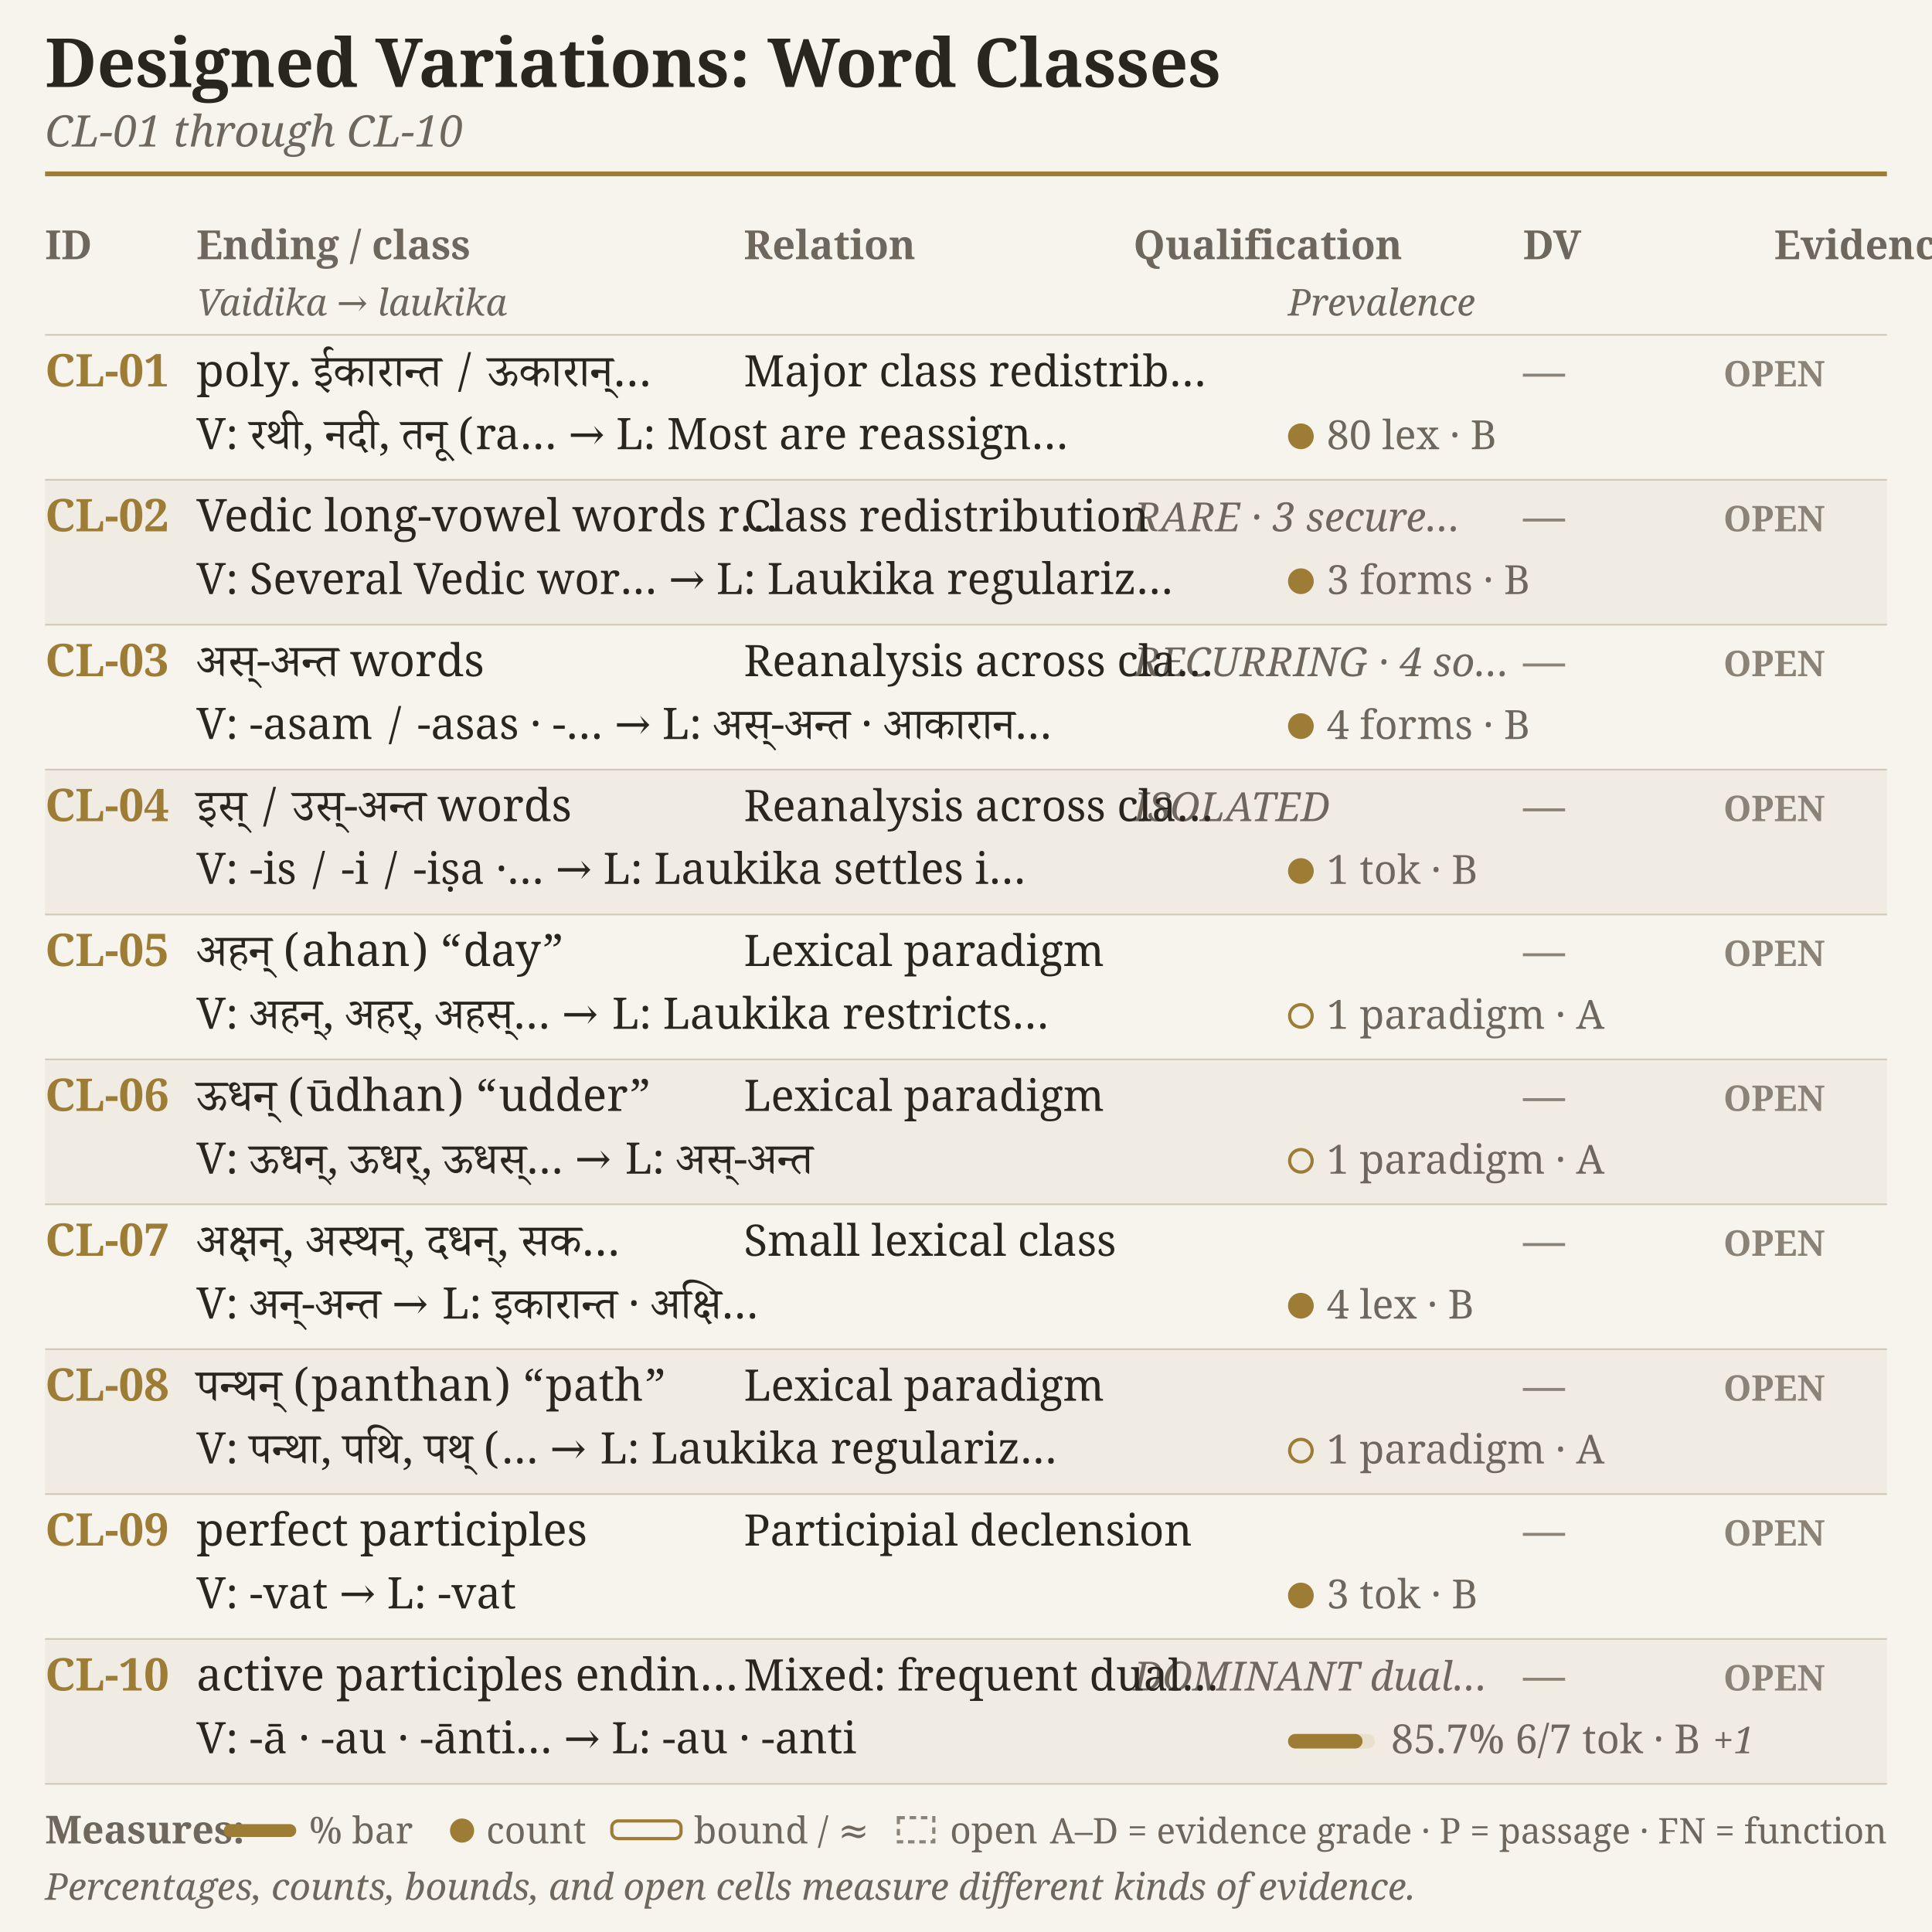
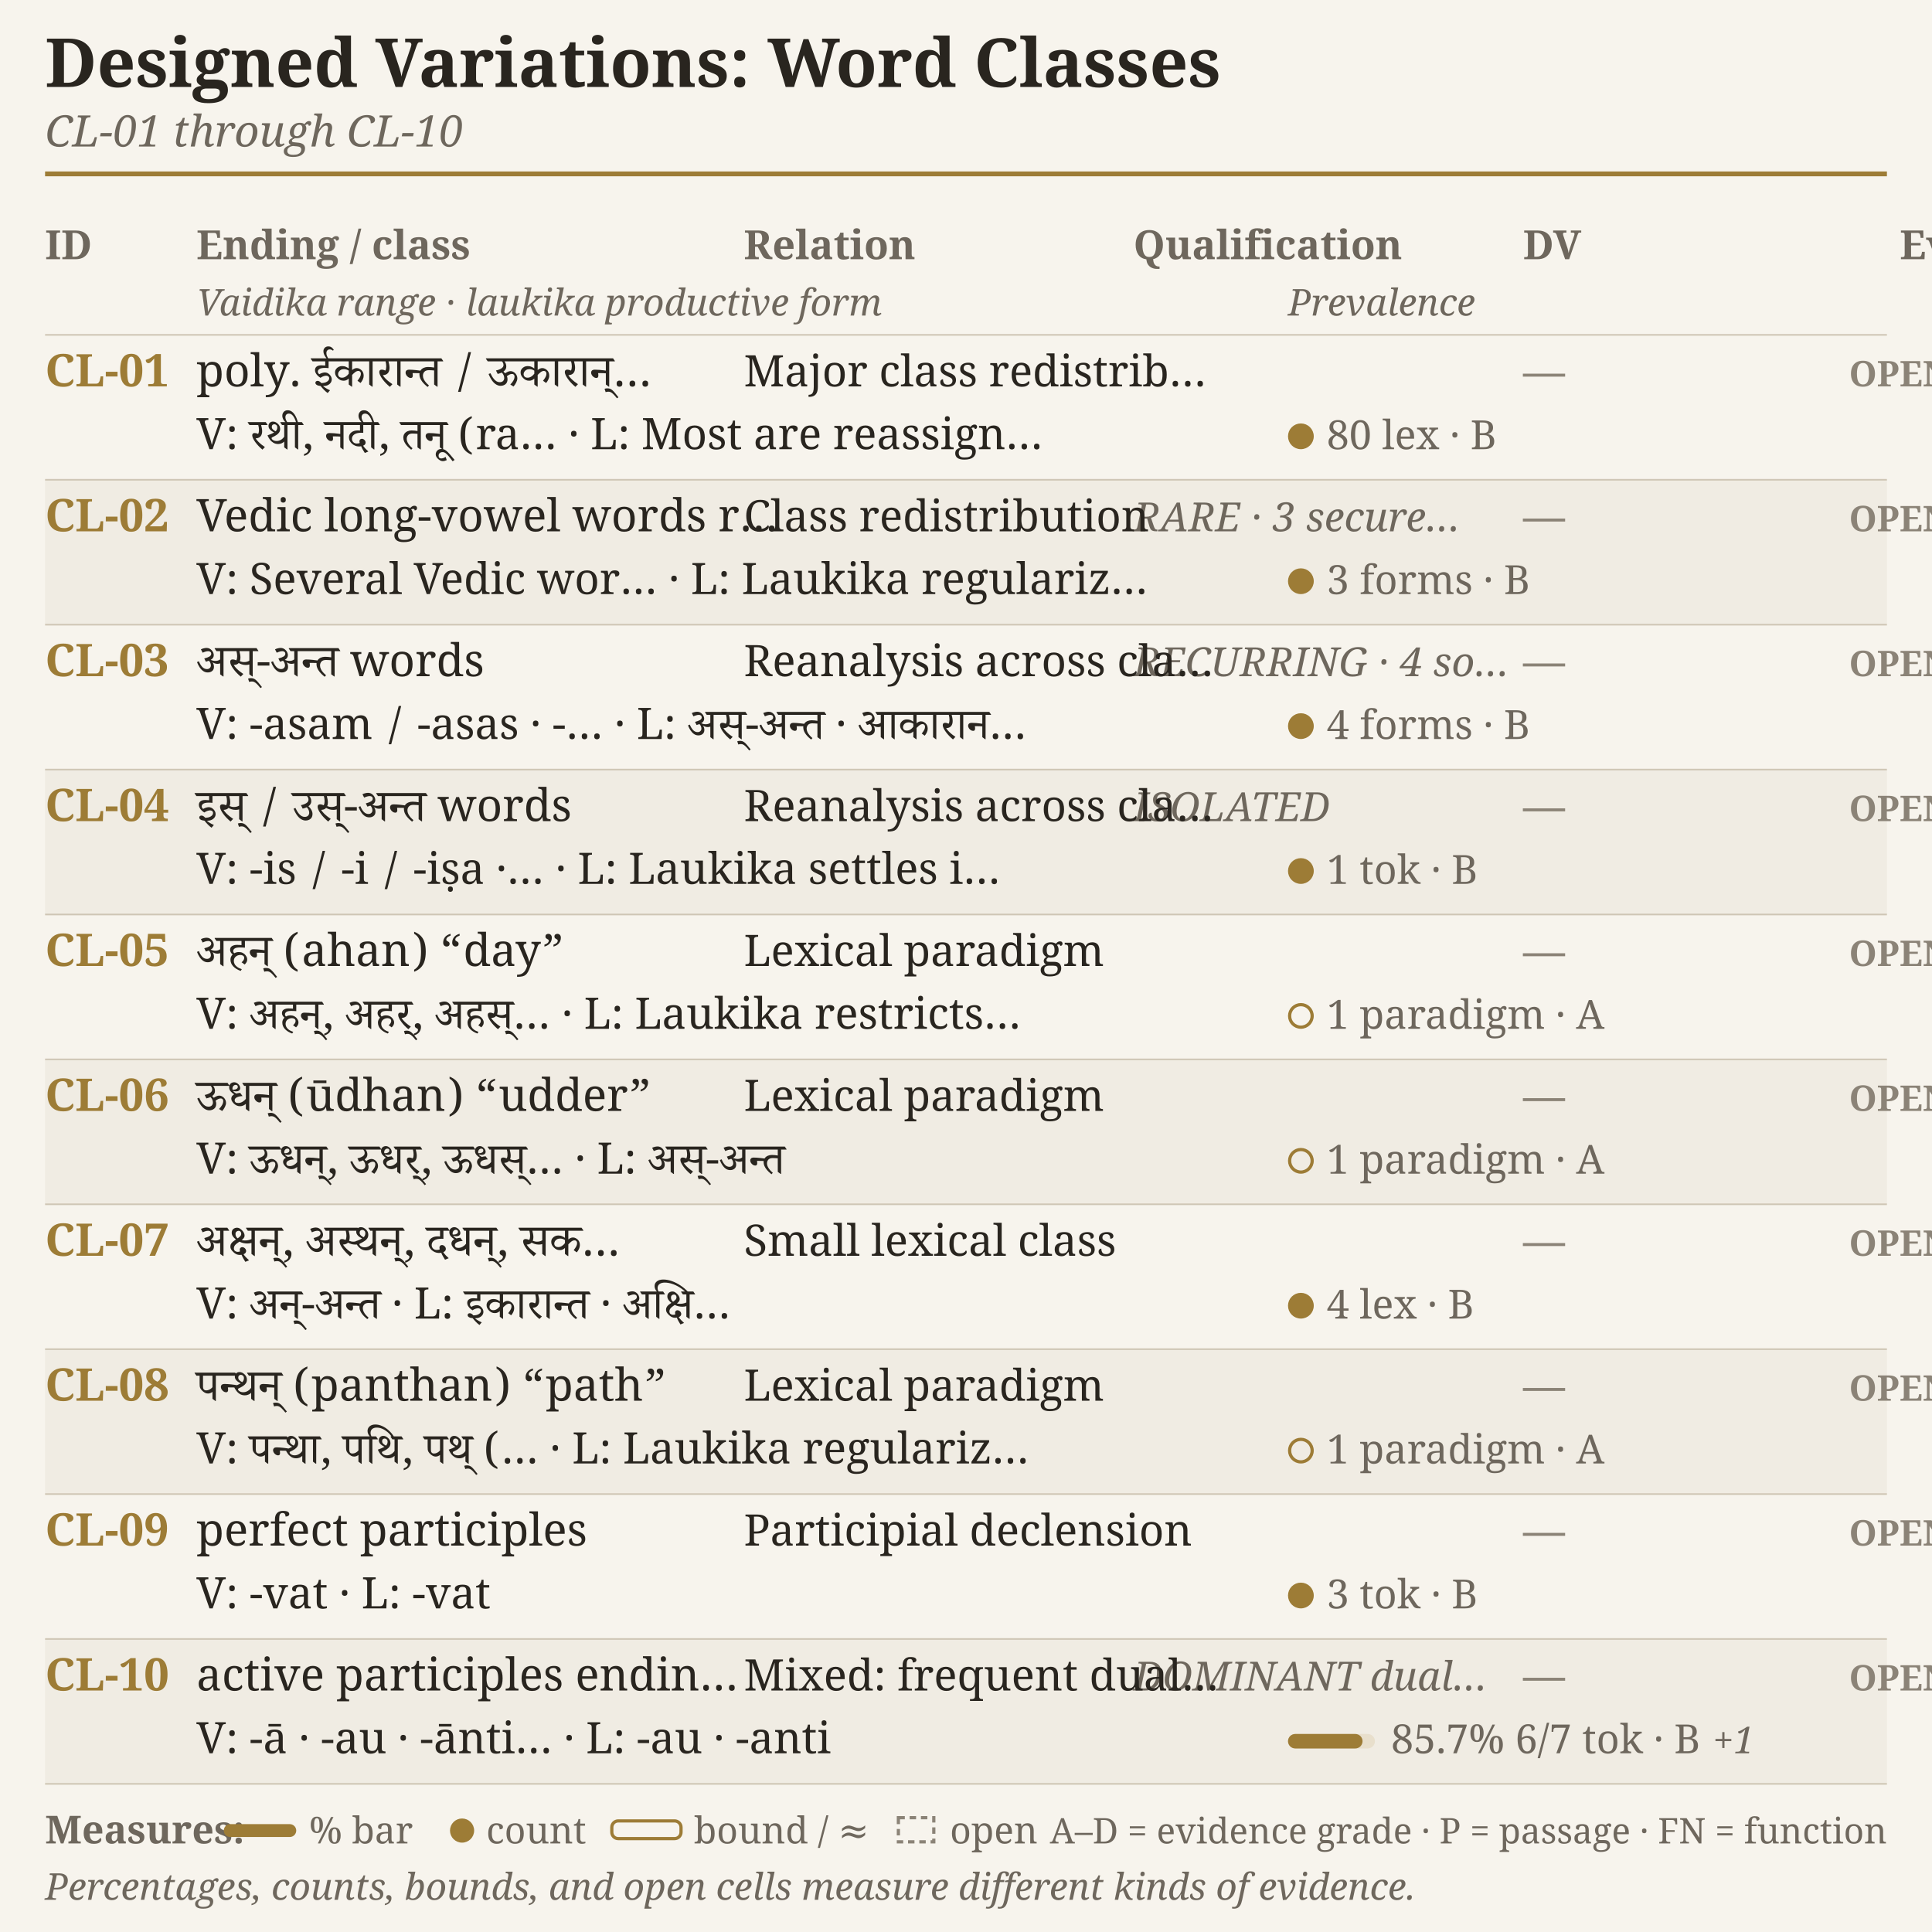
<svg xmlns="http://www.w3.org/2000/svg" width="4.75in" height="4.750in" viewBox="0 0 1200 1200">
  <rect width="1200" height="1200" fill="#f7f4ed" />
  <text x="28.0" y="54.0" font-family="EB Garamond, Charter, Georgia, serif" font-size="42" font-weight="600" font-style="normal" fill="#29251f" text-anchor="start">Designed Variations: Word Classes</text>
  <text x="28.0" y="91.0" font-family="EB Garamond, Charter, Georgia, serif" font-size="27" font-weight="400" font-style="italic" fill="#6e675d" text-anchor="start">CL-01 through CL-10</text>
  <line x1="28" y1="108" x2="1172" y2="108" stroke="#9d7c36" stroke-width="3" />
  <text x="28.0" y="161.0" font-family="EB Garamond, Charter, Georgia, serif" font-size="25" font-weight="600" font-style="normal" fill="#6e675d" text-anchor="start">ID</text>
  <text x="122.0" y="161.0" font-family="EB Garamond, Charter, Georgia, serif" font-size="25" font-weight="600" font-style="normal" fill="#6e675d" text-anchor="start">Ending / class</text>
  <text x="462.0" y="161.0" font-family="EB Garamond, Charter, Georgia, serif" font-size="25" font-weight="600" font-style="normal" fill="#6e675d" text-anchor="start">Relation</text>
  <text x="704.0" y="161.0" font-family="EB Garamond, Charter, Georgia, serif" font-size="25" font-weight="600" font-style="normal" fill="#6e675d" text-anchor="start">Qualification</text>
  <text x="946.0" y="161.0" font-family="EB Garamond, Charter, Georgia, serif" font-size="25" font-weight="600" font-style="normal" fill="#6e675d" text-anchor="start">DV</text>
-   <text x="1102.0" y="161.0" font-family="EB Garamond, Charter, Georgia, serif" font-size="25" font-weight="600" font-style="normal" fill="#6e675d" text-anchor="start">Evidence</text>
-   <text x="122.0" y="196.0" font-family="EB Garamond, Charter, Georgia, serif" font-size="23" font-weight="400" font-style="italic" fill="#6e675d" text-anchor="start">Vaidika → laukika</text>
+   <text x="1180.0" y="161.0" font-family="EB Garamond, Charter, Georgia, serif" font-size="25" font-weight="600" font-style="normal" fill="#6e675d" text-anchor="start">Evidence</text>
+   <text x="122.0" y="196.0" font-family="EB Garamond, Charter, Georgia, serif" font-size="23" font-weight="400" font-style="italic" fill="#6e675d" text-anchor="start">Vaidika range · laukika productive form</text>
  <text x="800.0" y="196.0" font-family="EB Garamond, Charter, Georgia, serif" font-size="23" font-weight="400" font-style="italic" fill="#6e675d" text-anchor="start">Prevalence</text>
  <line x1="28" y1="208" x2="1172" y2="208" stroke="#cfc6b5" stroke-width="1" />
  <text x="28.0" y="240.0" font-family="EB Garamond, Charter, Georgia, serif" font-size="28" font-weight="600" font-style="normal" fill="#9d7c36" text-anchor="start">CL-01</text>
  <text x="122.0" y="240.0" font-family="Adobe Devanagari, Noto Serif Devanagari, serif" font-size="28" font-weight="400" font-style="normal" fill="#29251f" text-anchor="start">poly. ईकारान्त / ऊकारान्…</text>
  <text x="462.0" y="240.0" font-family="Adobe Devanagari, Noto Serif Devanagari, serif" font-size="27" font-weight="400" font-style="normal" fill="#29251f" text-anchor="start">Major class redistrib…</text>
-   <text x="122.0" y="279.0" font-family="Adobe Devanagari, Noto Serif Devanagari, serif" font-size="27" font-weight="400" font-style="normal" fill="#29251f" text-anchor="start">V: रथी, नदी, तनू (ra…  →  L: Most are reassign…</text>
+   <text x="122.0" y="279.0" font-family="Adobe Devanagari, Noto Serif Devanagari, serif" font-size="27" font-weight="400" font-style="normal" fill="#29251f" text-anchor="start">V: रथी, नदी, तनू (ra…  ·  L: Most are reassign…</text>
  <text x="946.0" y="240.0" font-family="EB Garamond, Charter, Georgia, serif" font-size="26" font-weight="600" font-style="normal" fill="#8b8377" text-anchor="start">—</text>
  <circle cx="808" cy="271" r="7" fill="#9d7c36" stroke="#9d7c36" stroke-width="2" />
  <text x="824.0" y="279.0" font-family="EB Garamond, Charter, Georgia, serif" font-size="25" font-weight="400" font-style="normal" fill="#6e675d" text-anchor="start">80 lex · B</text>
-   <text x="1102.0" y="240.0" font-family="EB Garamond, Charter, Georgia, serif" font-size="22" font-weight="600" font-style="normal" fill="#8b8377" text-anchor="middle">OPEN</text>
+   <text x="1180.0" y="240.0" font-family="EB Garamond, Charter, Georgia, serif" font-size="22" font-weight="600" font-style="normal" fill="#8b8377" text-anchor="middle">OPEN</text>
  <rect x="28" y="298" width="1144" height="90" fill="#f0ece3" />
  <line x1="28" y1="298" x2="1172" y2="298" stroke="#cfc6b5" stroke-width="1" />
  <text x="28.0" y="330.0" font-family="EB Garamond, Charter, Georgia, serif" font-size="28" font-weight="600" font-style="normal" fill="#9d7c36" text-anchor="start">CL-02</text>
  <text x="122.0" y="330.0" font-family="Adobe Devanagari, Noto Serif Devanagari, serif" font-size="28" font-weight="400" font-style="normal" fill="#29251f" text-anchor="start">Vedic long-vowel words r…</text>
  <text x="704.0" y="330.0" font-family="EB Garamond, Charter, Georgia, serif" font-size="25" font-weight="400" font-style="italic" fill="#6e675d" text-anchor="start">RARE · 3 secure…</text>
  <text x="462.0" y="330.0" font-family="Adobe Devanagari, Noto Serif Devanagari, serif" font-size="27" font-weight="400" font-style="normal" fill="#29251f" text-anchor="start">Class redistribution</text>
-   <text x="122.0" y="369.0" font-family="Adobe Devanagari, Noto Serif Devanagari, serif" font-size="27" font-weight="400" font-style="normal" fill="#29251f" text-anchor="start">V: Several Vedic wor…  →  L: Laukika regulariz…</text>
+   <text x="122.0" y="369.0" font-family="Adobe Devanagari, Noto Serif Devanagari, serif" font-size="27" font-weight="400" font-style="normal" fill="#29251f" text-anchor="start">V: Several Vedic wor…  ·  L: Laukika regulariz…</text>
  <text x="946.0" y="330.0" font-family="EB Garamond, Charter, Georgia, serif" font-size="26" font-weight="600" font-style="normal" fill="#8b8377" text-anchor="start">—</text>
  <circle cx="808" cy="361" r="7" fill="#9d7c36" stroke="#9d7c36" stroke-width="2" />
  <text x="824.0" y="369.0" font-family="EB Garamond, Charter, Georgia, serif" font-size="25" font-weight="400" font-style="normal" fill="#6e675d" text-anchor="start">3 forms · B</text>
-   <text x="1102.0" y="330.0" font-family="EB Garamond, Charter, Georgia, serif" font-size="22" font-weight="600" font-style="normal" fill="#8b8377" text-anchor="middle">OPEN</text>
+   <text x="1180.0" y="330.0" font-family="EB Garamond, Charter, Georgia, serif" font-size="22" font-weight="600" font-style="normal" fill="#8b8377" text-anchor="middle">OPEN</text>
  <line x1="28" y1="388" x2="1172" y2="388" stroke="#cfc6b5" stroke-width="1" />
  <text x="28.0" y="420.0" font-family="EB Garamond, Charter, Georgia, serif" font-size="28" font-weight="600" font-style="normal" fill="#9d7c36" text-anchor="start">CL-03</text>
  <text x="122.0" y="420.0" font-family="Adobe Devanagari, Noto Serif Devanagari, serif" font-size="28" font-weight="400" font-style="normal" fill="#29251f" text-anchor="start">अस्-अन्त words</text>
  <text x="704.0" y="420.0" font-family="EB Garamond, Charter, Georgia, serif" font-size="25" font-weight="400" font-style="italic" fill="#6e675d" text-anchor="start">RECURRING · 4 so…</text>
  <text x="462.0" y="420.0" font-family="Adobe Devanagari, Noto Serif Devanagari, serif" font-size="27" font-weight="400" font-style="normal" fill="#29251f" text-anchor="start">Reanalysis across cla…</text>
-   <text x="122.0" y="459.0" font-family="Adobe Devanagari, Noto Serif Devanagari, serif" font-size="27" font-weight="400" font-style="normal" fill="#29251f" text-anchor="start">V: -asam / -asas · -…  →  L: अस्-अन्त · आकारान…</text>
+   <text x="122.0" y="459.0" font-family="Adobe Devanagari, Noto Serif Devanagari, serif" font-size="27" font-weight="400" font-style="normal" fill="#29251f" text-anchor="start">V: -asam / -asas · -…  ·  L: अस्-अन्त · आकारान…</text>
  <text x="946.0" y="420.0" font-family="EB Garamond, Charter, Georgia, serif" font-size="26" font-weight="600" font-style="normal" fill="#8b8377" text-anchor="start">—</text>
  <circle cx="808" cy="451" r="7" fill="#9d7c36" stroke="#9d7c36" stroke-width="2" />
  <text x="824.0" y="459.0" font-family="EB Garamond, Charter, Georgia, serif" font-size="25" font-weight="400" font-style="normal" fill="#6e675d" text-anchor="start">4 forms · B</text>
-   <text x="1102.0" y="420.0" font-family="EB Garamond, Charter, Georgia, serif" font-size="22" font-weight="600" font-style="normal" fill="#8b8377" text-anchor="middle">OPEN</text>
+   <text x="1180.0" y="420.0" font-family="EB Garamond, Charter, Georgia, serif" font-size="22" font-weight="600" font-style="normal" fill="#8b8377" text-anchor="middle">OPEN</text>
  <rect x="28" y="478" width="1144" height="90" fill="#f0ece3" />
  <line x1="28" y1="478" x2="1172" y2="478" stroke="#cfc6b5" stroke-width="1" />
  <text x="28.0" y="510.0" font-family="EB Garamond, Charter, Georgia, serif" font-size="28" font-weight="600" font-style="normal" fill="#9d7c36" text-anchor="start">CL-04</text>
  <text x="122.0" y="510.0" font-family="Adobe Devanagari, Noto Serif Devanagari, serif" font-size="28" font-weight="400" font-style="normal" fill="#29251f" text-anchor="start">इस् / उस्-अन्त words</text>
  <text x="704.0" y="510.0" font-family="EB Garamond, Charter, Georgia, serif" font-size="25" font-weight="400" font-style="italic" fill="#6e675d" text-anchor="start">ISOLATED</text>
  <text x="462.0" y="510.0" font-family="Adobe Devanagari, Noto Serif Devanagari, serif" font-size="27" font-weight="400" font-style="normal" fill="#29251f" text-anchor="start">Reanalysis across cla…</text>
-   <text x="122.0" y="549.0" font-family="Adobe Devanagari, Noto Serif Devanagari, serif" font-size="27" font-weight="400" font-style="normal" fill="#29251f" text-anchor="start">V: -is / -i / -iṣa ·…  →  L: Laukika settles i…</text>
+   <text x="122.0" y="549.0" font-family="Adobe Devanagari, Noto Serif Devanagari, serif" font-size="27" font-weight="400" font-style="normal" fill="#29251f" text-anchor="start">V: -is / -i / -iṣa ·…  ·  L: Laukika settles i…</text>
  <text x="946.0" y="510.0" font-family="EB Garamond, Charter, Georgia, serif" font-size="26" font-weight="600" font-style="normal" fill="#8b8377" text-anchor="start">—</text>
  <circle cx="808" cy="541" r="7" fill="#9d7c36" stroke="#9d7c36" stroke-width="2" />
  <text x="824.0" y="549.0" font-family="EB Garamond, Charter, Georgia, serif" font-size="25" font-weight="400" font-style="normal" fill="#6e675d" text-anchor="start">1 tok · B</text>
-   <text x="1102.0" y="510.0" font-family="EB Garamond, Charter, Georgia, serif" font-size="22" font-weight="600" font-style="normal" fill="#8b8377" text-anchor="middle">OPEN</text>
+   <text x="1180.0" y="510.0" font-family="EB Garamond, Charter, Georgia, serif" font-size="22" font-weight="600" font-style="normal" fill="#8b8377" text-anchor="middle">OPEN</text>
  <line x1="28" y1="568" x2="1172" y2="568" stroke="#cfc6b5" stroke-width="1" />
  <text x="28.0" y="600.0" font-family="EB Garamond, Charter, Georgia, serif" font-size="28" font-weight="600" font-style="normal" fill="#9d7c36" text-anchor="start">CL-05</text>
  <text x="122.0" y="600.0" font-family="Adobe Devanagari, Noto Serif Devanagari, serif" font-size="28" font-weight="400" font-style="normal" fill="#29251f" text-anchor="start">अहन् (ahan) “day”</text>
  <text x="462.0" y="600.0" font-family="Adobe Devanagari, Noto Serif Devanagari, serif" font-size="27" font-weight="400" font-style="normal" fill="#29251f" text-anchor="start">Lexical paradigm</text>
-   <text x="122.0" y="639.0" font-family="Adobe Devanagari, Noto Serif Devanagari, serif" font-size="27" font-weight="400" font-style="normal" fill="#29251f" text-anchor="start">V: अहन्, अहर्, अहस्…  →  L: Laukika restricts…</text>
+   <text x="122.0" y="639.0" font-family="Adobe Devanagari, Noto Serif Devanagari, serif" font-size="27" font-weight="400" font-style="normal" fill="#29251f" text-anchor="start">V: अहन्, अहर्, अहस्…  ·  L: Laukika restricts…</text>
  <text x="946.0" y="600.0" font-family="EB Garamond, Charter, Georgia, serif" font-size="26" font-weight="600" font-style="normal" fill="#8b8377" text-anchor="start">—</text>
  <circle cx="808" cy="631" r="7" fill="none" stroke="#9d7c36" stroke-width="2" />
  <text x="824.0" y="639.0" font-family="EB Garamond, Charter, Georgia, serif" font-size="25" font-weight="400" font-style="normal" fill="#6e675d" text-anchor="start">1 paradigm · A</text>
-   <text x="1102.0" y="600.0" font-family="EB Garamond, Charter, Georgia, serif" font-size="22" font-weight="600" font-style="normal" fill="#8b8377" text-anchor="middle">OPEN</text>
+   <text x="1180.0" y="600.0" font-family="EB Garamond, Charter, Georgia, serif" font-size="22" font-weight="600" font-style="normal" fill="#8b8377" text-anchor="middle">OPEN</text>
  <rect x="28" y="658" width="1144" height="90" fill="#f0ece3" />
  <line x1="28" y1="658" x2="1172" y2="658" stroke="#cfc6b5" stroke-width="1" />
  <text x="28.0" y="690.0" font-family="EB Garamond, Charter, Georgia, serif" font-size="28" font-weight="600" font-style="normal" fill="#9d7c36" text-anchor="start">CL-06</text>
  <text x="122.0" y="690.0" font-family="Adobe Devanagari, Noto Serif Devanagari, serif" font-size="28" font-weight="400" font-style="normal" fill="#29251f" text-anchor="start">ऊधन् (ūdhan) “udder”</text>
  <text x="462.0" y="690.0" font-family="Adobe Devanagari, Noto Serif Devanagari, serif" font-size="27" font-weight="400" font-style="normal" fill="#29251f" text-anchor="start">Lexical paradigm</text>
-   <text x="122.0" y="729.0" font-family="Adobe Devanagari, Noto Serif Devanagari, serif" font-size="27" font-weight="400" font-style="normal" fill="#29251f" text-anchor="start">V: ऊधन्, ऊधर्, ऊधस्…  →  L: अस्-अन्त</text>
+   <text x="122.0" y="729.0" font-family="Adobe Devanagari, Noto Serif Devanagari, serif" font-size="27" font-weight="400" font-style="normal" fill="#29251f" text-anchor="start">V: ऊधन्, ऊधर्, ऊधस्…  ·  L: अस्-अन्त</text>
  <text x="946.0" y="690.0" font-family="EB Garamond, Charter, Georgia, serif" font-size="26" font-weight="600" font-style="normal" fill="#8b8377" text-anchor="start">—</text>
  <circle cx="808" cy="721" r="7" fill="none" stroke="#9d7c36" stroke-width="2" />
  <text x="824.0" y="729.0" font-family="EB Garamond, Charter, Georgia, serif" font-size="25" font-weight="400" font-style="normal" fill="#6e675d" text-anchor="start">1 paradigm · A</text>
-   <text x="1102.0" y="690.0" font-family="EB Garamond, Charter, Georgia, serif" font-size="22" font-weight="600" font-style="normal" fill="#8b8377" text-anchor="middle">OPEN</text>
+   <text x="1180.0" y="690.0" font-family="EB Garamond, Charter, Georgia, serif" font-size="22" font-weight="600" font-style="normal" fill="#8b8377" text-anchor="middle">OPEN</text>
  <line x1="28" y1="748" x2="1172" y2="748" stroke="#cfc6b5" stroke-width="1" />
  <text x="28.0" y="780.0" font-family="EB Garamond, Charter, Georgia, serif" font-size="28" font-weight="600" font-style="normal" fill="#9d7c36" text-anchor="start">CL-07</text>
  <text x="122.0" y="780.0" font-family="Adobe Devanagari, Noto Serif Devanagari, serif" font-size="28" font-weight="400" font-style="normal" fill="#29251f" text-anchor="start">अक्षन्, अस्थन्, दधन्, सक…</text>
  <text x="462.0" y="780.0" font-family="Adobe Devanagari, Noto Serif Devanagari, serif" font-size="27" font-weight="400" font-style="normal" fill="#29251f" text-anchor="start">Small lexical class</text>
-   <text x="122.0" y="819.0" font-family="Adobe Devanagari, Noto Serif Devanagari, serif" font-size="27" font-weight="400" font-style="normal" fill="#29251f" text-anchor="start">V: अन्-अन्त  →  L: इकारान्त · अक्षि…</text>
+   <text x="122.0" y="819.0" font-family="Adobe Devanagari, Noto Serif Devanagari, serif" font-size="27" font-weight="400" font-style="normal" fill="#29251f" text-anchor="start">V: अन्-अन्त  ·  L: इकारान्त · अक्षि…</text>
  <text x="946.0" y="780.0" font-family="EB Garamond, Charter, Georgia, serif" font-size="26" font-weight="600" font-style="normal" fill="#8b8377" text-anchor="start">—</text>
  <circle cx="808" cy="811" r="7" fill="#9d7c36" stroke="#9d7c36" stroke-width="2" />
  <text x="824.0" y="819.0" font-family="EB Garamond, Charter, Georgia, serif" font-size="25" font-weight="400" font-style="normal" fill="#6e675d" text-anchor="start">4 lex · B</text>
-   <text x="1102.0" y="780.0" font-family="EB Garamond, Charter, Georgia, serif" font-size="22" font-weight="600" font-style="normal" fill="#8b8377" text-anchor="middle">OPEN</text>
+   <text x="1180.0" y="780.0" font-family="EB Garamond, Charter, Georgia, serif" font-size="22" font-weight="600" font-style="normal" fill="#8b8377" text-anchor="middle">OPEN</text>
  <rect x="28" y="838" width="1144" height="90" fill="#f0ece3" />
  <line x1="28" y1="838" x2="1172" y2="838" stroke="#cfc6b5" stroke-width="1" />
  <text x="28.0" y="870.0" font-family="EB Garamond, Charter, Georgia, serif" font-size="28" font-weight="600" font-style="normal" fill="#9d7c36" text-anchor="start">CL-08</text>
  <text x="122.0" y="870.0" font-family="Adobe Devanagari, Noto Serif Devanagari, serif" font-size="28" font-weight="400" font-style="normal" fill="#29251f" text-anchor="start">पन्थन् (panthan) “path”</text>
  <text x="462.0" y="870.0" font-family="Adobe Devanagari, Noto Serif Devanagari, serif" font-size="27" font-weight="400" font-style="normal" fill="#29251f" text-anchor="start">Lexical paradigm</text>
-   <text x="122.0" y="909.0" font-family="Adobe Devanagari, Noto Serif Devanagari, serif" font-size="27" font-weight="400" font-style="normal" fill="#29251f" text-anchor="start">V: पन्था, पथि, पथ् (…  →  L: Laukika regulariz…</text>
+   <text x="122.0" y="909.0" font-family="Adobe Devanagari, Noto Serif Devanagari, serif" font-size="27" font-weight="400" font-style="normal" fill="#29251f" text-anchor="start">V: पन्था, पथि, पथ् (…  ·  L: Laukika regulariz…</text>
  <text x="946.0" y="870.0" font-family="EB Garamond, Charter, Georgia, serif" font-size="26" font-weight="600" font-style="normal" fill="#8b8377" text-anchor="start">—</text>
  <circle cx="808" cy="901" r="7" fill="none" stroke="#9d7c36" stroke-width="2" />
  <text x="824.0" y="909.0" font-family="EB Garamond, Charter, Georgia, serif" font-size="25" font-weight="400" font-style="normal" fill="#6e675d" text-anchor="start">1 paradigm · A</text>
-   <text x="1102.0" y="870.0" font-family="EB Garamond, Charter, Georgia, serif" font-size="22" font-weight="600" font-style="normal" fill="#8b8377" text-anchor="middle">OPEN</text>
+   <text x="1180.0" y="870.0" font-family="EB Garamond, Charter, Georgia, serif" font-size="22" font-weight="600" font-style="normal" fill="#8b8377" text-anchor="middle">OPEN</text>
  <line x1="28" y1="928" x2="1172" y2="928" stroke="#cfc6b5" stroke-width="1" />
  <text x="28.0" y="960.0" font-family="EB Garamond, Charter, Georgia, serif" font-size="28" font-weight="600" font-style="normal" fill="#9d7c36" text-anchor="start">CL-09</text>
  <text x="122.0" y="960.0" font-family="Adobe Devanagari, Noto Serif Devanagari, serif" font-size="28" font-weight="400" font-style="normal" fill="#29251f" text-anchor="start">perfect participles</text>
  <text x="462.0" y="960.0" font-family="Adobe Devanagari, Noto Serif Devanagari, serif" font-size="27" font-weight="400" font-style="normal" fill="#29251f" text-anchor="start">Participial declension</text>
-   <text x="122.0" y="999.0" font-family="Adobe Devanagari, Noto Serif Devanagari, serif" font-size="27" font-weight="400" font-style="normal" fill="#29251f" text-anchor="start">V: -vat  →  L: -vat</text>
+   <text x="122.0" y="999.0" font-family="Adobe Devanagari, Noto Serif Devanagari, serif" font-size="27" font-weight="400" font-style="normal" fill="#29251f" text-anchor="start">V: -vat  ·  L: -vat</text>
  <text x="946.0" y="960.0" font-family="EB Garamond, Charter, Georgia, serif" font-size="26" font-weight="600" font-style="normal" fill="#8b8377" text-anchor="start">—</text>
  <circle cx="808" cy="991" r="7" fill="#9d7c36" stroke="#9d7c36" stroke-width="2" />
  <text x="824.0" y="999.0" font-family="EB Garamond, Charter, Georgia, serif" font-size="25" font-weight="400" font-style="normal" fill="#6e675d" text-anchor="start">3 tok · B</text>
-   <text x="1102.0" y="960.0" font-family="EB Garamond, Charter, Georgia, serif" font-size="22" font-weight="600" font-style="normal" fill="#8b8377" text-anchor="middle">OPEN</text>
+   <text x="1180.0" y="960.0" font-family="EB Garamond, Charter, Georgia, serif" font-size="22" font-weight="600" font-style="normal" fill="#8b8377" text-anchor="middle">OPEN</text>
  <rect x="28" y="1018" width="1144" height="90" fill="#f0ece3" />
  <line x1="28" y1="1018" x2="1172" y2="1018" stroke="#cfc6b5" stroke-width="1" />
  <text x="28.0" y="1050.0" font-family="EB Garamond, Charter, Georgia, serif" font-size="28" font-weight="600" font-style="normal" fill="#9d7c36" text-anchor="start">CL-10</text>
  <text x="122.0" y="1050.0" font-family="Adobe Devanagari, Noto Serif Devanagari, serif" font-size="28" font-weight="400" font-style="normal" fill="#29251f" text-anchor="start">active participles endin…</text>
  <text x="704.0" y="1050.0" font-family="EB Garamond, Charter, Georgia, serif" font-size="25" font-weight="400" font-style="italic" fill="#6e675d" text-anchor="start">DOMINANT dual…</text>
  <text x="462.0" y="1050.0" font-family="Adobe Devanagari, Noto Serif Devanagari, serif" font-size="27" font-weight="400" font-style="normal" fill="#29251f" text-anchor="start">Mixed: frequent dual…</text>
-   <text x="122.0" y="1089.0" font-family="Adobe Devanagari, Noto Serif Devanagari, serif" font-size="27" font-weight="400" font-style="normal" fill="#29251f" text-anchor="start">V: -ā · -au · -ānti…  →  L: -au · -anti</text>
+   <text x="122.0" y="1089.0" font-family="Adobe Devanagari, Noto Serif Devanagari, serif" font-size="27" font-weight="400" font-style="normal" fill="#29251f" text-anchor="start">V: -ā · -au · -ānti…  ·  L: -au · -anti</text>
  <text x="946.0" y="1050.0" font-family="EB Garamond, Charter, Georgia, serif" font-size="26" font-weight="600" font-style="normal" fill="#8b8377" text-anchor="start">—</text>
  <rect x="800" y="1077" width="54" height="9" rx="4.5" fill="#e8dfcc" />
  <rect x="800" y="1077" width="46.3" height="9" rx="4.5" fill="#9d7c36" />
  <text x="864.0" y="1089.0" font-family="EB Garamond, Charter, Georgia, serif" font-size="25" font-weight="400" font-style="normal" fill="#6e675d" text-anchor="start">85.7% 6/7 tok · B</text>
  <text x="1064.0" y="1089.0" font-family="EB Garamond, Charter, Georgia, serif" font-size="23" font-weight="400" font-style="italic" fill="#6e675d" text-anchor="start">+1</text>
-   <text x="1102.0" y="1050.0" font-family="EB Garamond, Charter, Georgia, serif" font-size="22" font-weight="600" font-style="normal" fill="#8b8377" text-anchor="middle">OPEN</text>
+   <text x="1180.0" y="1050.0" font-family="EB Garamond, Charter, Georgia, serif" font-size="22" font-weight="600" font-style="normal" fill="#8b8377" text-anchor="middle">OPEN</text>
  <line x1="28" y1="1108" x2="1172" y2="1108" stroke="#cfc6b5" stroke-width="1" />
  <text x="28.0" y="1145.0" font-family="EB Garamond, Charter, Georgia, serif" font-size="24" font-weight="600" font-style="normal" fill="#6e675d" text-anchor="start">Measures:</text>
  <rect x="139" y="1133" width="45" height="8" rx="4" fill="#9d7c36" />
  <text x="192.0" y="1145.0" font-family="EB Garamond, Charter, Georgia, serif" font-size="23" font-weight="400" font-style="normal" fill="#6e675d" text-anchor="start">% bar</text>
  <circle cx="287" cy="1137" r="7" fill="#9d7c36" stroke="#9d7c36" />
  <text x="302.0" y="1145.0" font-family="EB Garamond, Charter, Georgia, serif" font-size="23" font-weight="400" font-style="normal" fill="#6e675d" text-anchor="start">count</text>
  <rect x="380" y="1131" width="43" height="11" rx="4" fill="none" stroke="#9d7c36" stroke-width="2" />
  <text x="431.0" y="1145.0" font-family="EB Garamond, Charter, Georgia, serif" font-size="23" font-weight="400" font-style="normal" fill="#6e675d" text-anchor="start">bound / ≈</text>
  <rect x="558" y="1129" width="22" height="15" fill="none" stroke="#8b8377" stroke-width="2" stroke-dasharray="4 3" />
  <text x="590.0" y="1145.0" font-family="EB Garamond, Charter, Georgia, serif" font-size="23" font-weight="400" font-style="normal" fill="#6e675d" text-anchor="start">open</text>
  <text x="1172.0" y="1145.0" font-family="EB Garamond, Charter, Georgia, serif" font-size="22" font-weight="400" font-style="normal" fill="#6e675d" text-anchor="end">A–D = evidence grade · P = passage · FN = function</text>
  <text x="28.0" y="1180.0" font-family="EB Garamond, Charter, Georgia, serif" font-size="23" font-weight="400" font-style="italic" fill="#6e675d" text-anchor="start">Percentages, counts, bounds, and open cells measure different kinds of evidence.</text>
</svg>
